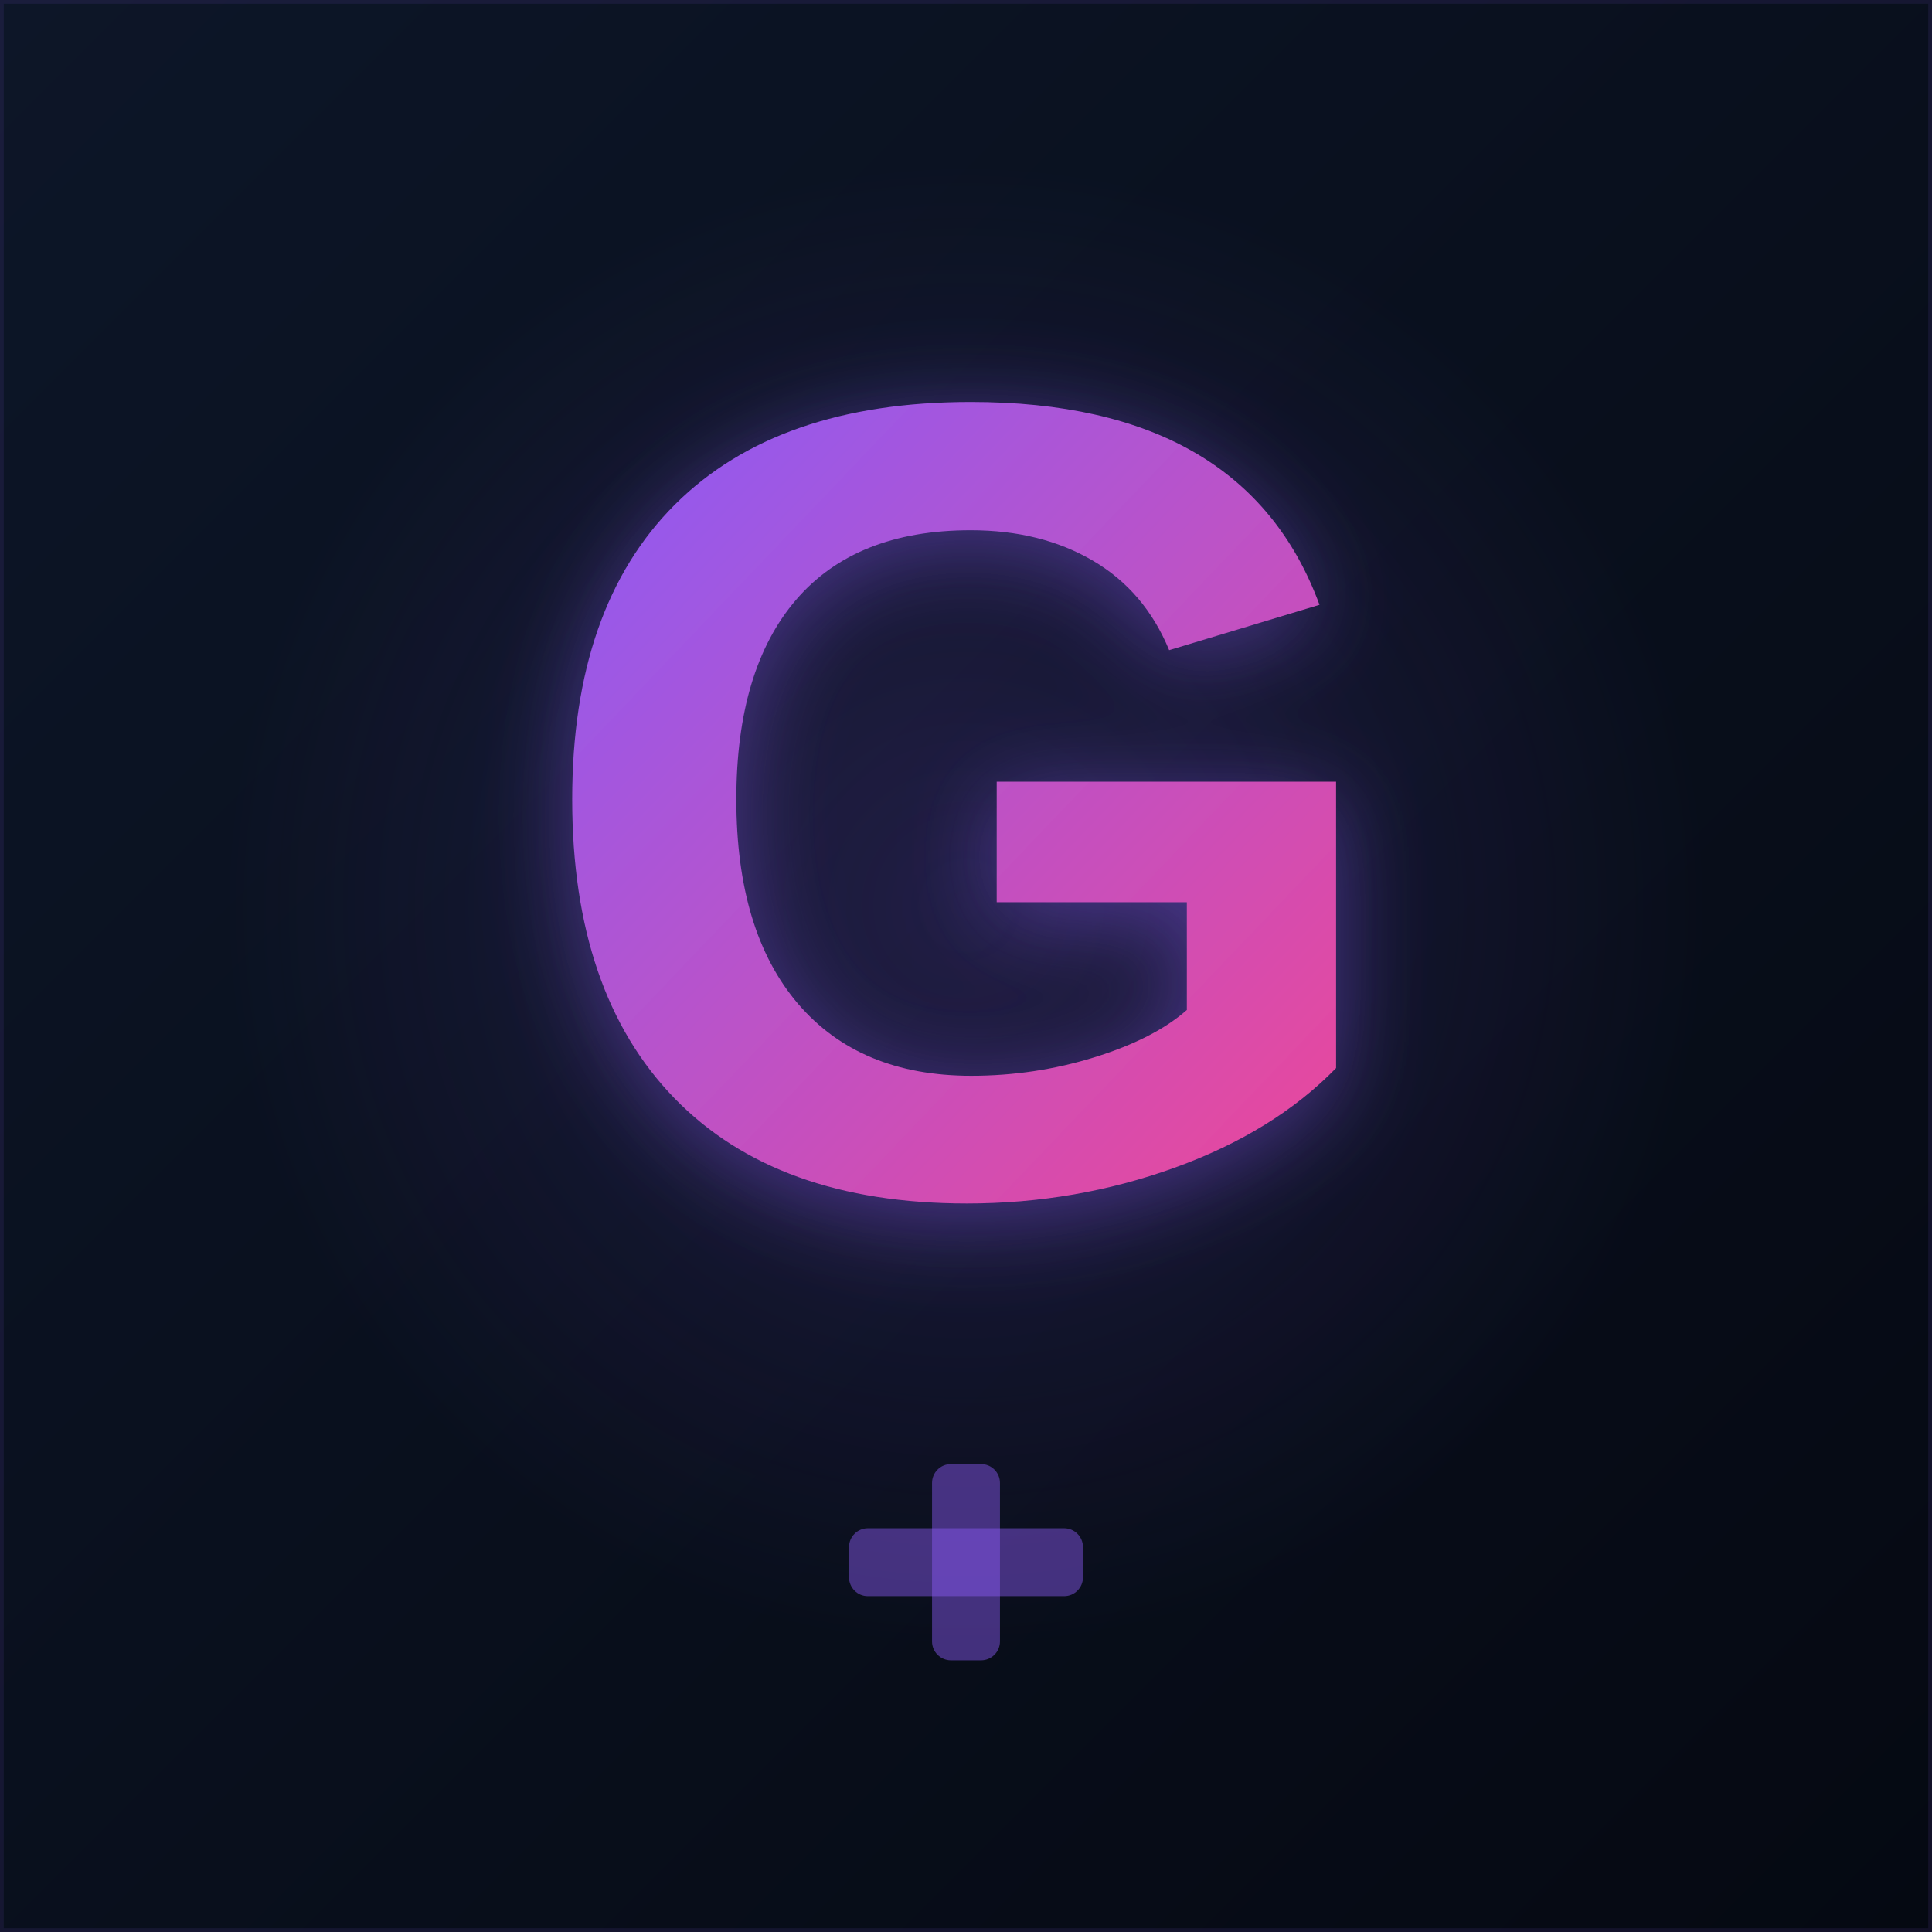
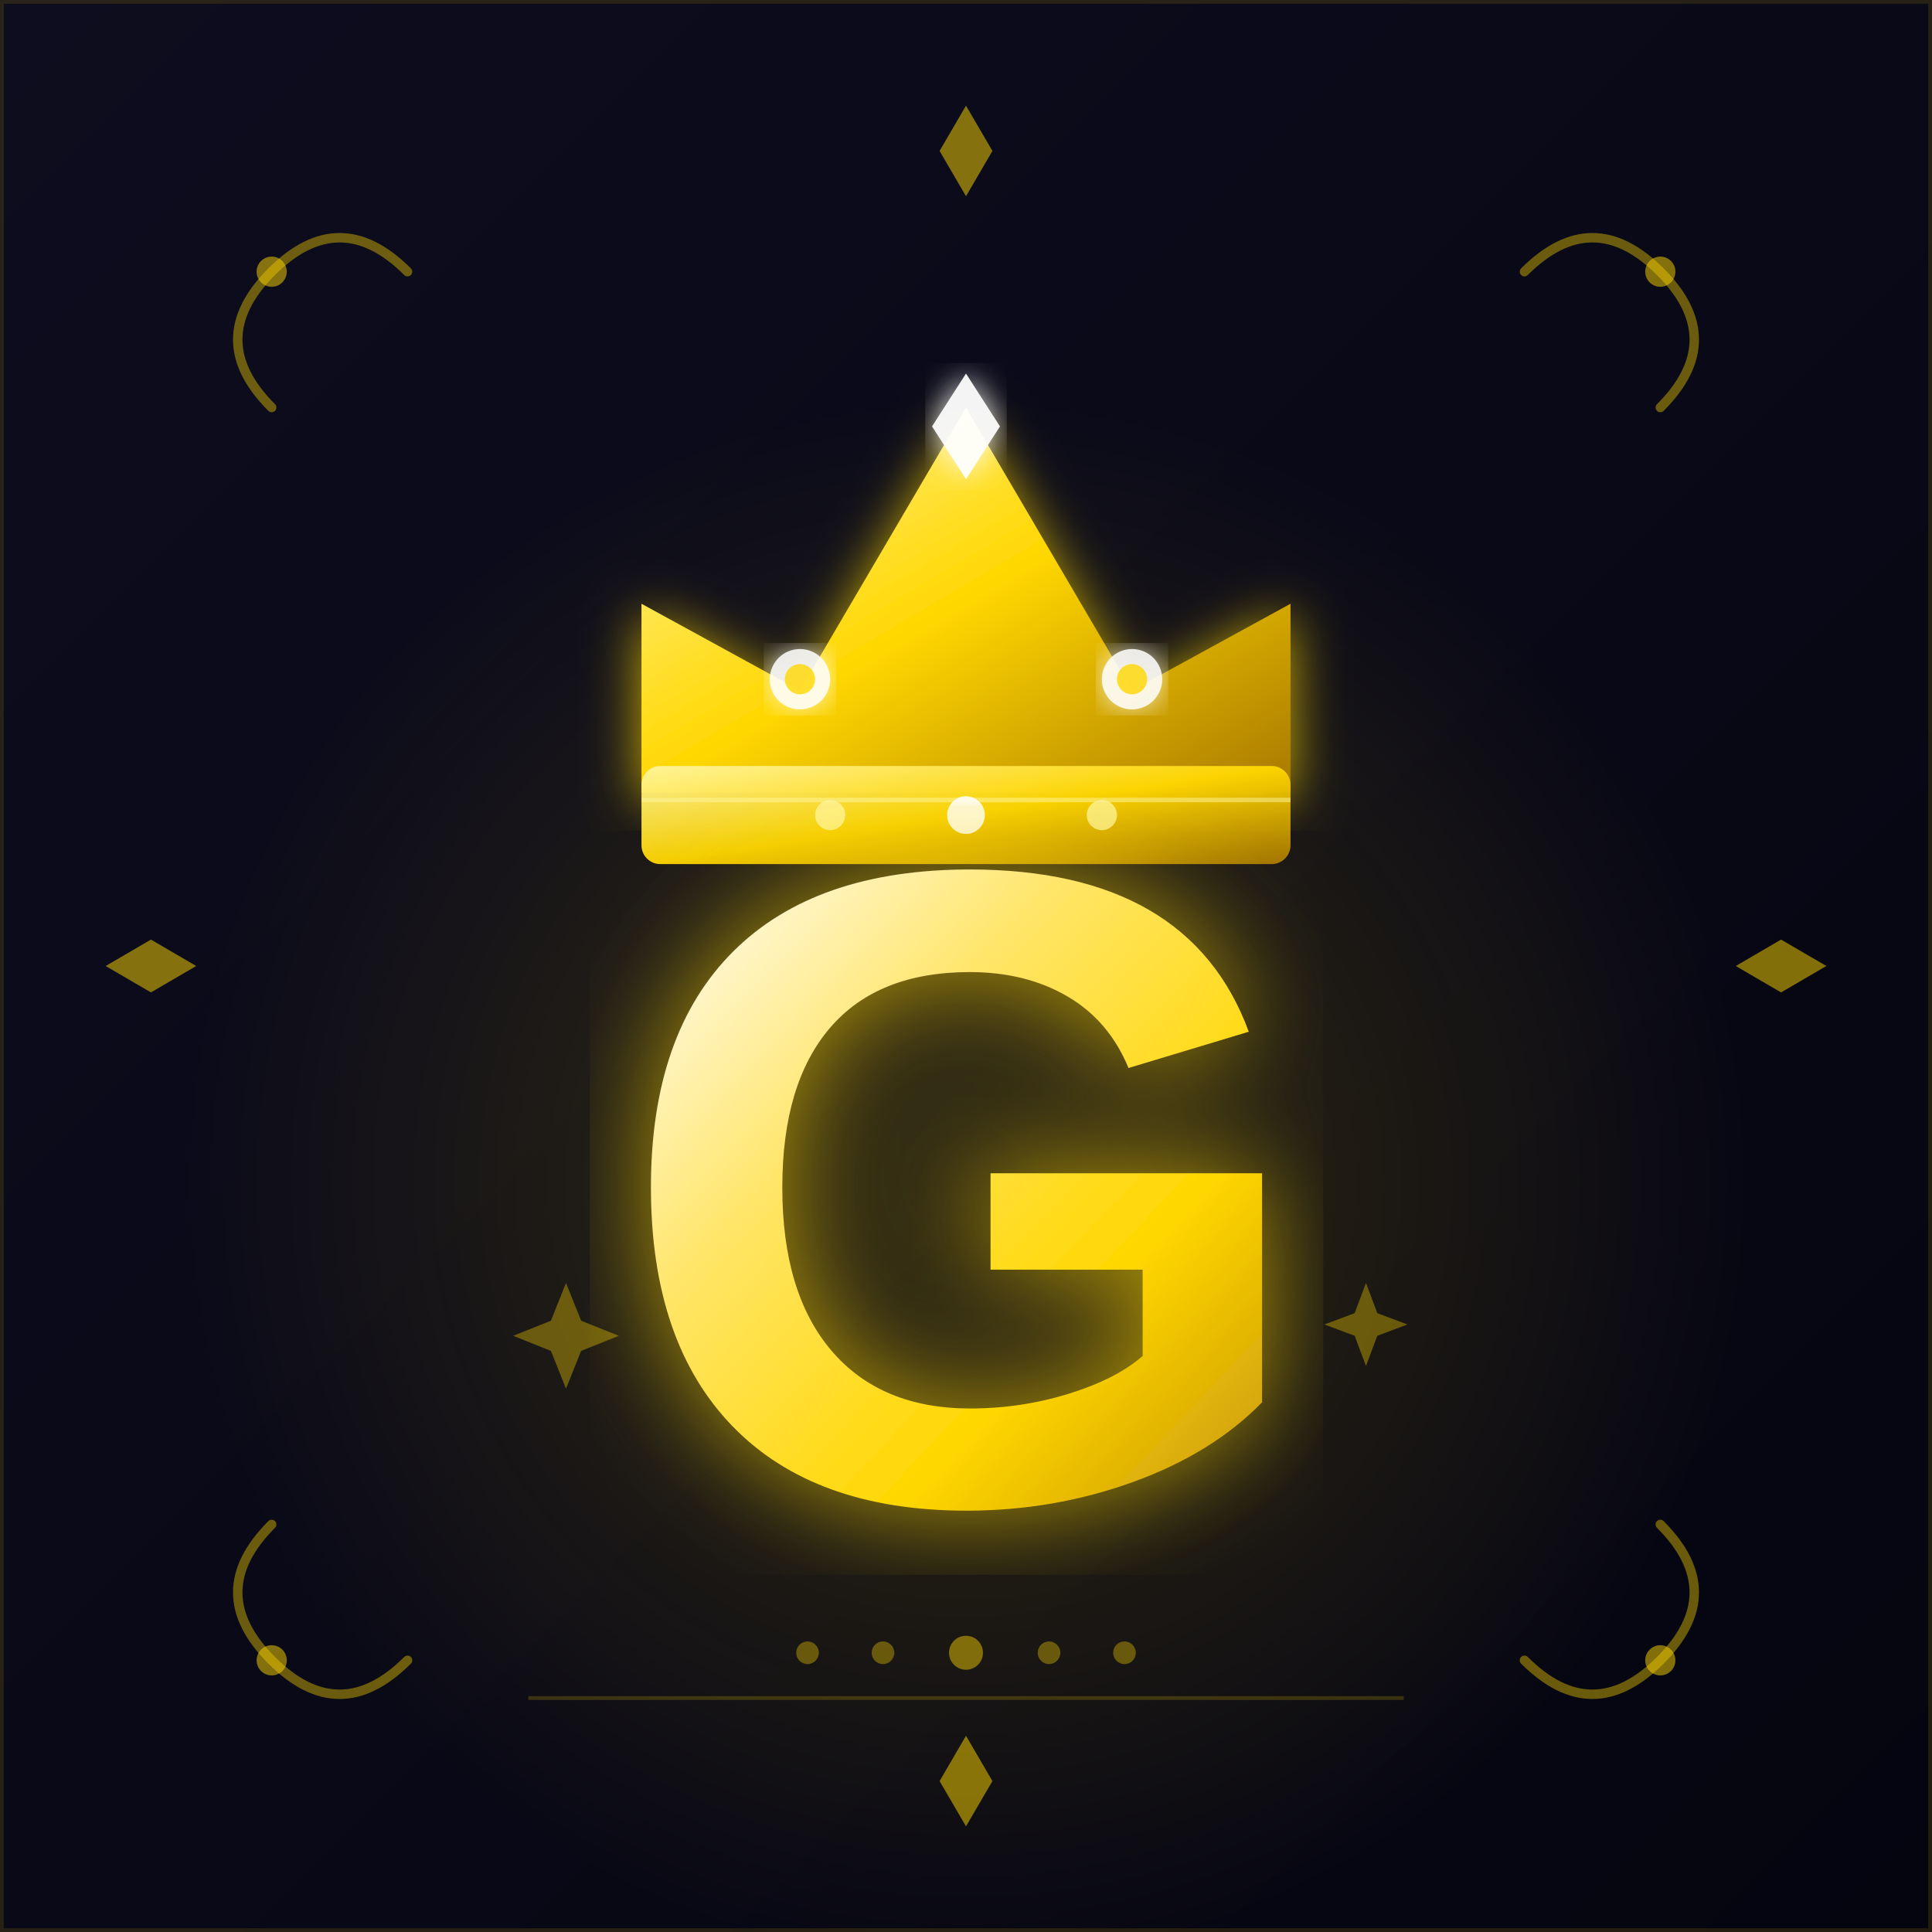
<svg xmlns="http://www.w3.org/2000/svg" viewBox="0 0 512 512">
  <defs>
-     <linearGradient id="bgGrad" x1="0%" y1="0%" x2="100%" y2="100%">
-       <stop offset="0%" stop-color="#0D1628" />
-       <stop offset="100%" stop-color="#050912" />
+     <linearGradient id="bg" x1="0%" y1="0%" x2="100%" y2="100%">
+       <stop offset="0%" stop-color="#0D0D1F" />
+       <stop offset="100%" stop-color="#050510" />
    </linearGradient>
-     <linearGradient id="gGrad" x1="0%" y1="0%" x2="100%" y2="100%">
-       <stop offset="0%" stop-color="#8B5CF6" />
-       <stop offset="100%" stop-color="#EC4899" />
+     <linearGradient id="goldG" x1="0%" y1="0%" x2="100%" y2="100%">
+       <stop offset="0%" stop-color="#FFFFFF" />
+       <stop offset="35%" stop-color="#FFE566" />
+       <stop offset="70%" stop-color="#FFD700" />
+       <stop offset="100%" stop-color="#C8960C" />
    </linearGradient>
-     <radialGradient id="glow" cx="50%" cy="50%" r="50%">
-       <stop offset="0%" stop-color="#8B5CF6" stop-opacity="0.18" />
-       <stop offset="100%" stop-color="#8B5CF6" stop-opacity="0" />
+     <linearGradient id="crown" x1="0%" y1="0%" x2="100%" y2="100%">
+       <stop offset="0%" stop-color="#FFF5A0" />
+       <stop offset="50%" stop-color="#FFD700" />
+       <stop offset="100%" stop-color="#A87800" />
+     </linearGradient>
+     <radialGradient id="halo" cx="50%" cy="55%" r="45%">
+       <stop offset="0%" stop-color="#FFD700" stop-opacity="0.18" />
+       <stop offset="100%" stop-color="#FFD700" stop-opacity="0" />
    </radialGradient>
-     <filter id="gShadow" x="-20%" y="-20%" width="140%" height="140%">
-       <feDropShadow dx="0" dy="4" stdDeviation="12" flood-color="#8B5CF6" flood-opacity="0.45" />
+     <filter id="glowG">
+       <feDropShadow dx="0" dy="0" stdDeviation="14" flood-color="#FFD700" flood-opacity="0.65" />
+     </filter>
+     <filter id="glowCrown">
+       <feDropShadow dx="0" dy="2" stdDeviation="7" flood-color="#FFD700" flood-opacity="0.8" />
+     </filter>
+     <filter id="gemGlow">
+       <feDropShadow dx="0" dy="0" stdDeviation="4" flood-color="#FFFFFF" flood-opacity="0.9" />
    </filter>
  </defs>
-   <rect width="512" height="512" fill="url(#bgGrad)" />
-   <rect width="512" height="512" fill="none" stroke="#8B5CF6" stroke-width="2" opacity="0.10" />
-   <circle cx="256" cy="240" r="200" fill="url(#glow)" />
-   <text x="256" y="316" font-family="'Arial Black', 'Helvetica Neue', Arial, sans-serif" font-size="300" font-weight="900" text-anchor="middle" fill="url(#gGrad)" filter="url(#gShadow)" letter-spacing="-6">G</text>
-   <rect x="247" y="388" width="18" height="52" rx="5" ry="5" fill="#8B5CF6" opacity="0.45" />
-   <rect x="225" y="405" width="62" height="18" rx="5" ry="5" fill="#8B5CF6" opacity="0.45" />
+   <rect width="512" height="512" fill="url(#bg)" />
+   <rect width="512" height="512" fill="none" stroke="#FFD700" stroke-width="2" opacity="0.12" />
+   <circle cx="256" cy="290" r="230" fill="url(#halo)" />
+   <path d="M72 72 Q90 54 108 72 M72 72 Q54 90 72 108" stroke="#FFD700" stroke-width="2.5" stroke-linecap="round" fill="none" opacity="0.4" />
+   <circle cx="72" cy="72" r="4" fill="#FFD700" opacity="0.5" />
+   <path d="M440 72 Q422 54 404 72 M440 72 Q458 90 440 108" stroke="#FFD700" stroke-width="2.5" stroke-linecap="round" fill="none" opacity="0.4" />
+   <circle cx="440" cy="72" r="4" fill="#FFD700" opacity="0.5" />
+   <path d="M72 440 Q90 458 108 440 M72 440 Q54 422 72 404" stroke="#FFD700" stroke-width="2.5" stroke-linecap="round" fill="none" opacity="0.4" />
+   <circle cx="72" cy="440" r="4" fill="#FFD700" opacity="0.5" />
+   <path d="M440 440 Q422 458 404 440 M440 440 Q458 422 440 404" stroke="#FFD700" stroke-width="2.5" stroke-linecap="round" fill="none" opacity="0.4" />
+   <circle cx="440" cy="440" r="4" fill="#FFD700" opacity="0.5" />
+   <polygon points="256,28 263,40 256,52 249,40" fill="#FFD700" opacity="0.5" />
+   <polygon points="256,460 263,472 256,484 249,472" fill="#FFD700" opacity="0.5" />
+   <polygon points="28,256 40,263 52,256 40,249" fill="#FFD700" opacity="0.5" />
+   <polygon points="460,256 472,263 484,256 472,249" fill="#FFD700" opacity="0.5" />
+   <path d="M150 340 L154 350 L164 354 L154 358 L150 368 L146 358 L136 354 L146 350 Z" fill="#FFD700" opacity="0.35" />
+   <path d="M362 340 L365 348 L373 351 L365 354 L362 362 L359 354 L351 351 L359 348 Z" fill="#FFD700" opacity="0.35" />
+   <path d="M170 210 L170 160 L212 183 L256 108 L300 183 L342 160 L342 210 Z" fill="url(#crown)" filter="url(#glowCrown)" />
+   <rect x="170" y="203" width="172" height="26" rx="5" ry="5" fill="url(#crown)" opacity="0.95" />
+   <line x1="170" y1="212" x2="342" y2="212" stroke="#FFF5A0" stroke-width="1.2" opacity="0.5" />
+   <polygon points="256,99 265,113 256,127 247,113" fill="#FFFFFF" filter="url(#gemGlow)" opacity="0.95" />
+   <circle cx="212" cy="180" r="8" fill="#FFFFFF" filter="url(#gemGlow)" opacity="0.9" />
+   <circle cx="212" cy="180" r="4" fill="#FFD700" opacity="0.8" />
+   <circle cx="300" cy="180" r="8" fill="#FFFFFF" filter="url(#gemGlow)" opacity="0.9" />
+   <circle cx="300" cy="180" r="4" fill="#FFD700" opacity="0.8" />
+   <circle cx="220" cy="216" r="4" fill="#FFF5A0" opacity="0.75" />
+   <circle cx="256" cy="216" r="5" fill="#FFFFFF" opacity="0.85" />
+   <circle cx="292" cy="216" r="4" fill="#FFF5A0" opacity="0.75" />
+   <text x="256" y="398" font-family="'Arial Black', 'Helvetica Neue', Arial, sans-serif" font-size="240" font-weight="900" text-anchor="middle" fill="url(#goldG)" filter="url(#glowG)" letter-spacing="-4">G</text>
+   <circle cx="214" cy="438" r="3" fill="#FFD700" opacity="0.35" />
+   <circle cx="234" cy="438" r="3" fill="#FFD700" opacity="0.35" />
+   <circle cx="256" cy="438" r="4.5" fill="#FFD700" opacity="0.45" />
+   <circle cx="278" cy="438" r="3" fill="#FFD700" opacity="0.35" />
+   <circle cx="298" cy="438" r="3" fill="#FFD700" opacity="0.35" />
+   <line x1="140" y1="450" x2="372" y2="450" stroke="#FFD700" stroke-width="1" opacity="0.18" />
</svg>
